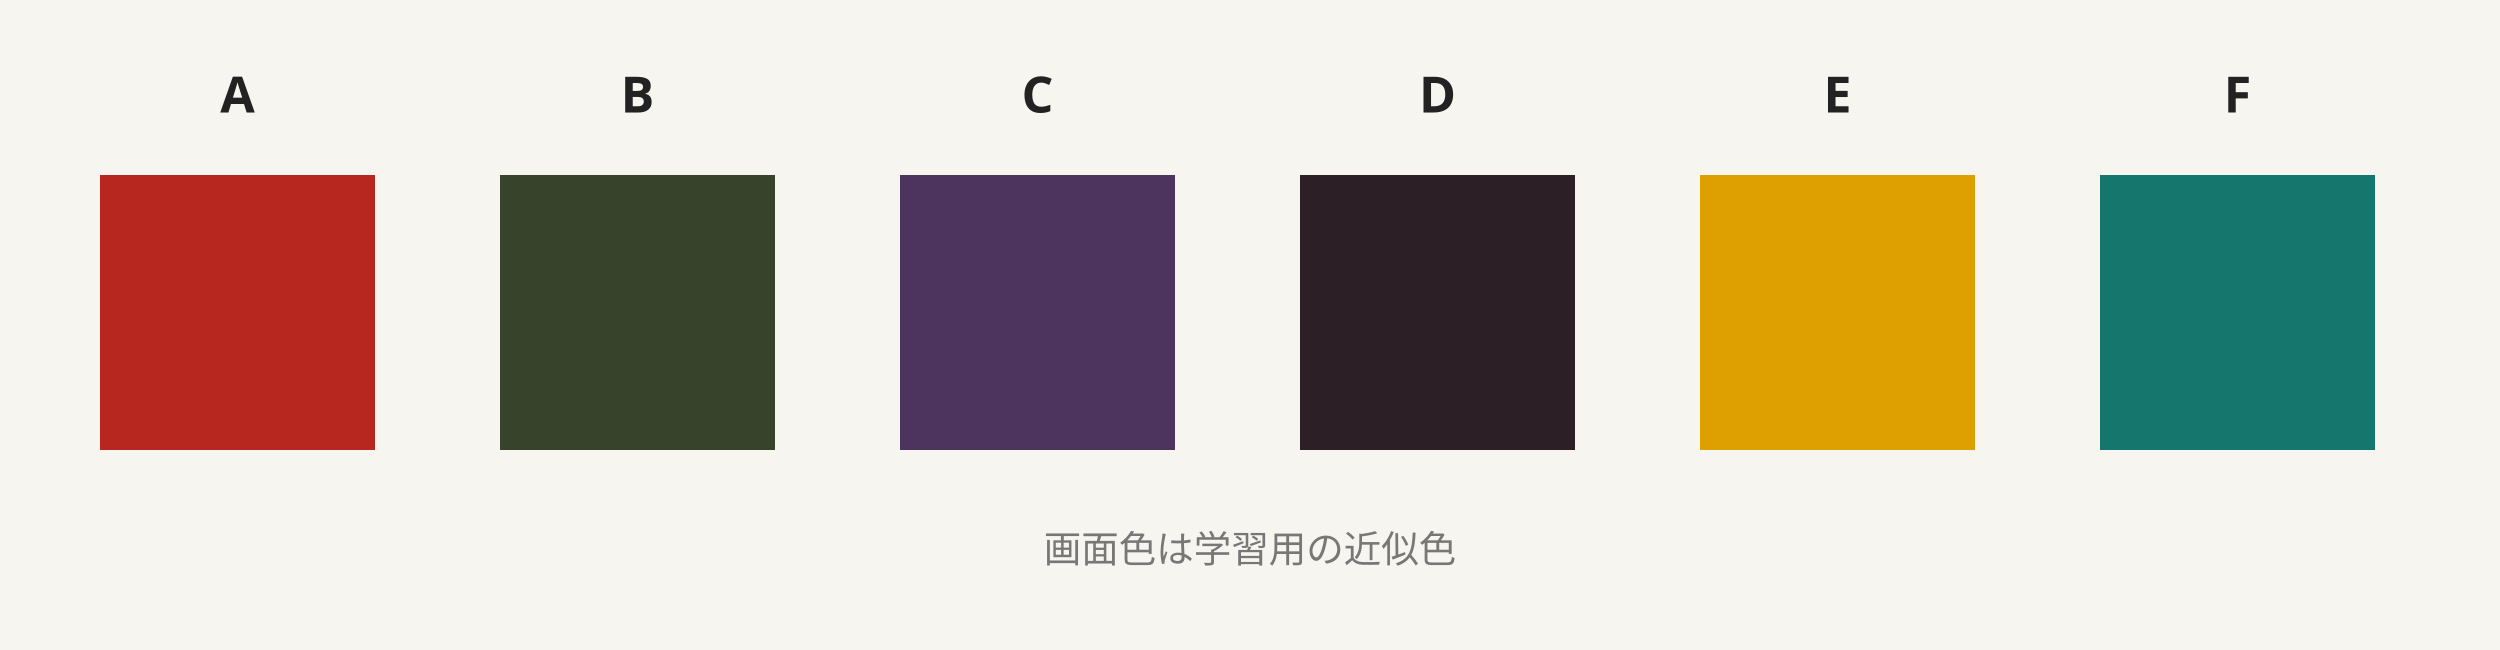
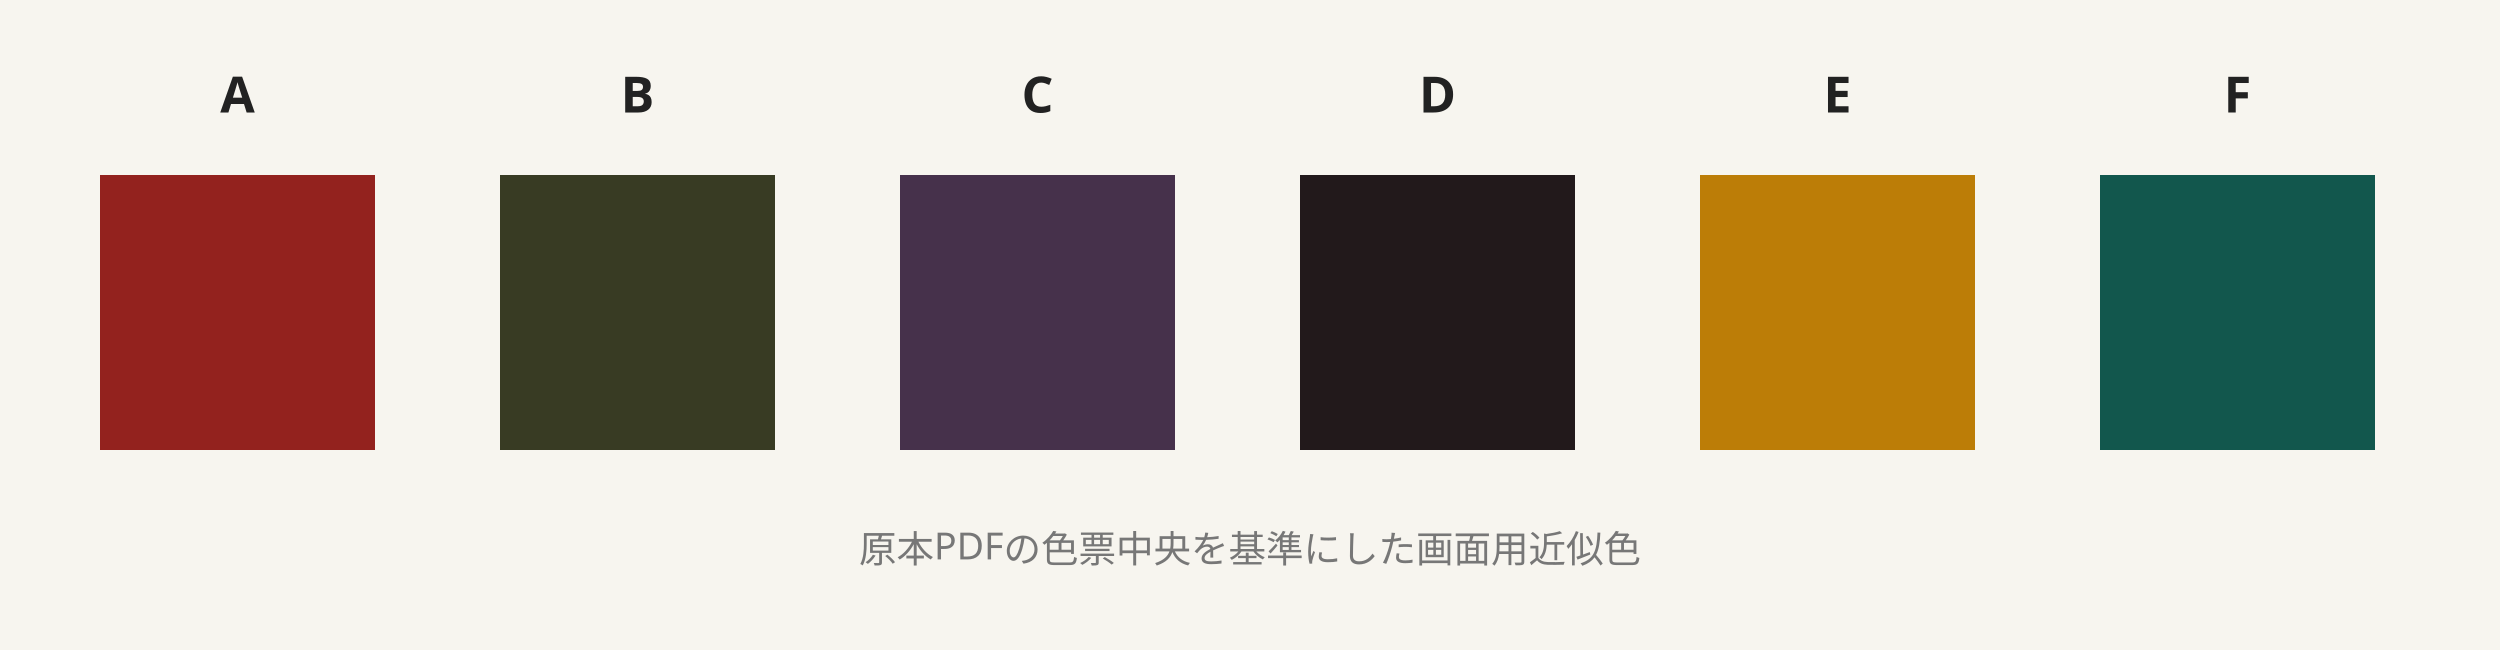
- <svg xmlns="http://www.w3.org/2000/svg" viewBox="0 0 1000 260">
+ <svg xmlns="http://www.w3.org/2000/svg" viewBox="0 0 1000 260" role="img" aria-label="2025年度冬期 問題16 色票AからF">
  <rect width="1000" height="260" fill="#f7f5ef" />
  <g font-family="sans-serif" font-size="20" font-weight="700" fill="#222" text-anchor="middle">
    <text x="95" y="45">A</text>
    <text x="255" y="45">B</text>
    <text x="415" y="45">C</text>
    <text x="575" y="45">D</text>
    <text x="735" y="45">E</text>
    <text x="895" y="45">F</text>
  </g>
-   <rect x="40" y="70" width="110" height="110" fill="#b72720" />
-   <rect x="200" y="70" width="110" height="110" fill="#37432b" />
-   <rect x="360" y="70" width="110" height="110" fill="#4d345e" />
-   <rect x="520" y="70" width="110" height="110" fill="#2c2026" />
-   <rect x="680" y="70" width="110" height="110" fill="#dda000" />
-   <rect x="840" y="70" width="110" height="110" fill="#14766d" />
-   <text x="500" y="225" text-anchor="middle" font-family="sans-serif" font-size="15" fill="#777">画面色は学習用の近似色</text>
+   <rect x="40" y="70" width="110" height="110" fill="#93221e" />
+   <rect x="200" y="70" width="110" height="110" fill="#383b23" />
+   <rect x="360" y="70" width="110" height="110" fill="#46314b" />
+   <rect x="520" y="70" width="110" height="110" fill="#22191b" />
+   <rect x="680" y="70" width="110" height="110" fill="#bc7d07" />
+   <rect x="840" y="70" width="110" height="110" fill="#12574d" />
+   <text x="500" y="225" text-anchor="middle" font-family="sans-serif" font-size="15" fill="#777">原本PDFの色票中央を基準にした画面用近似色</text>
</svg>
